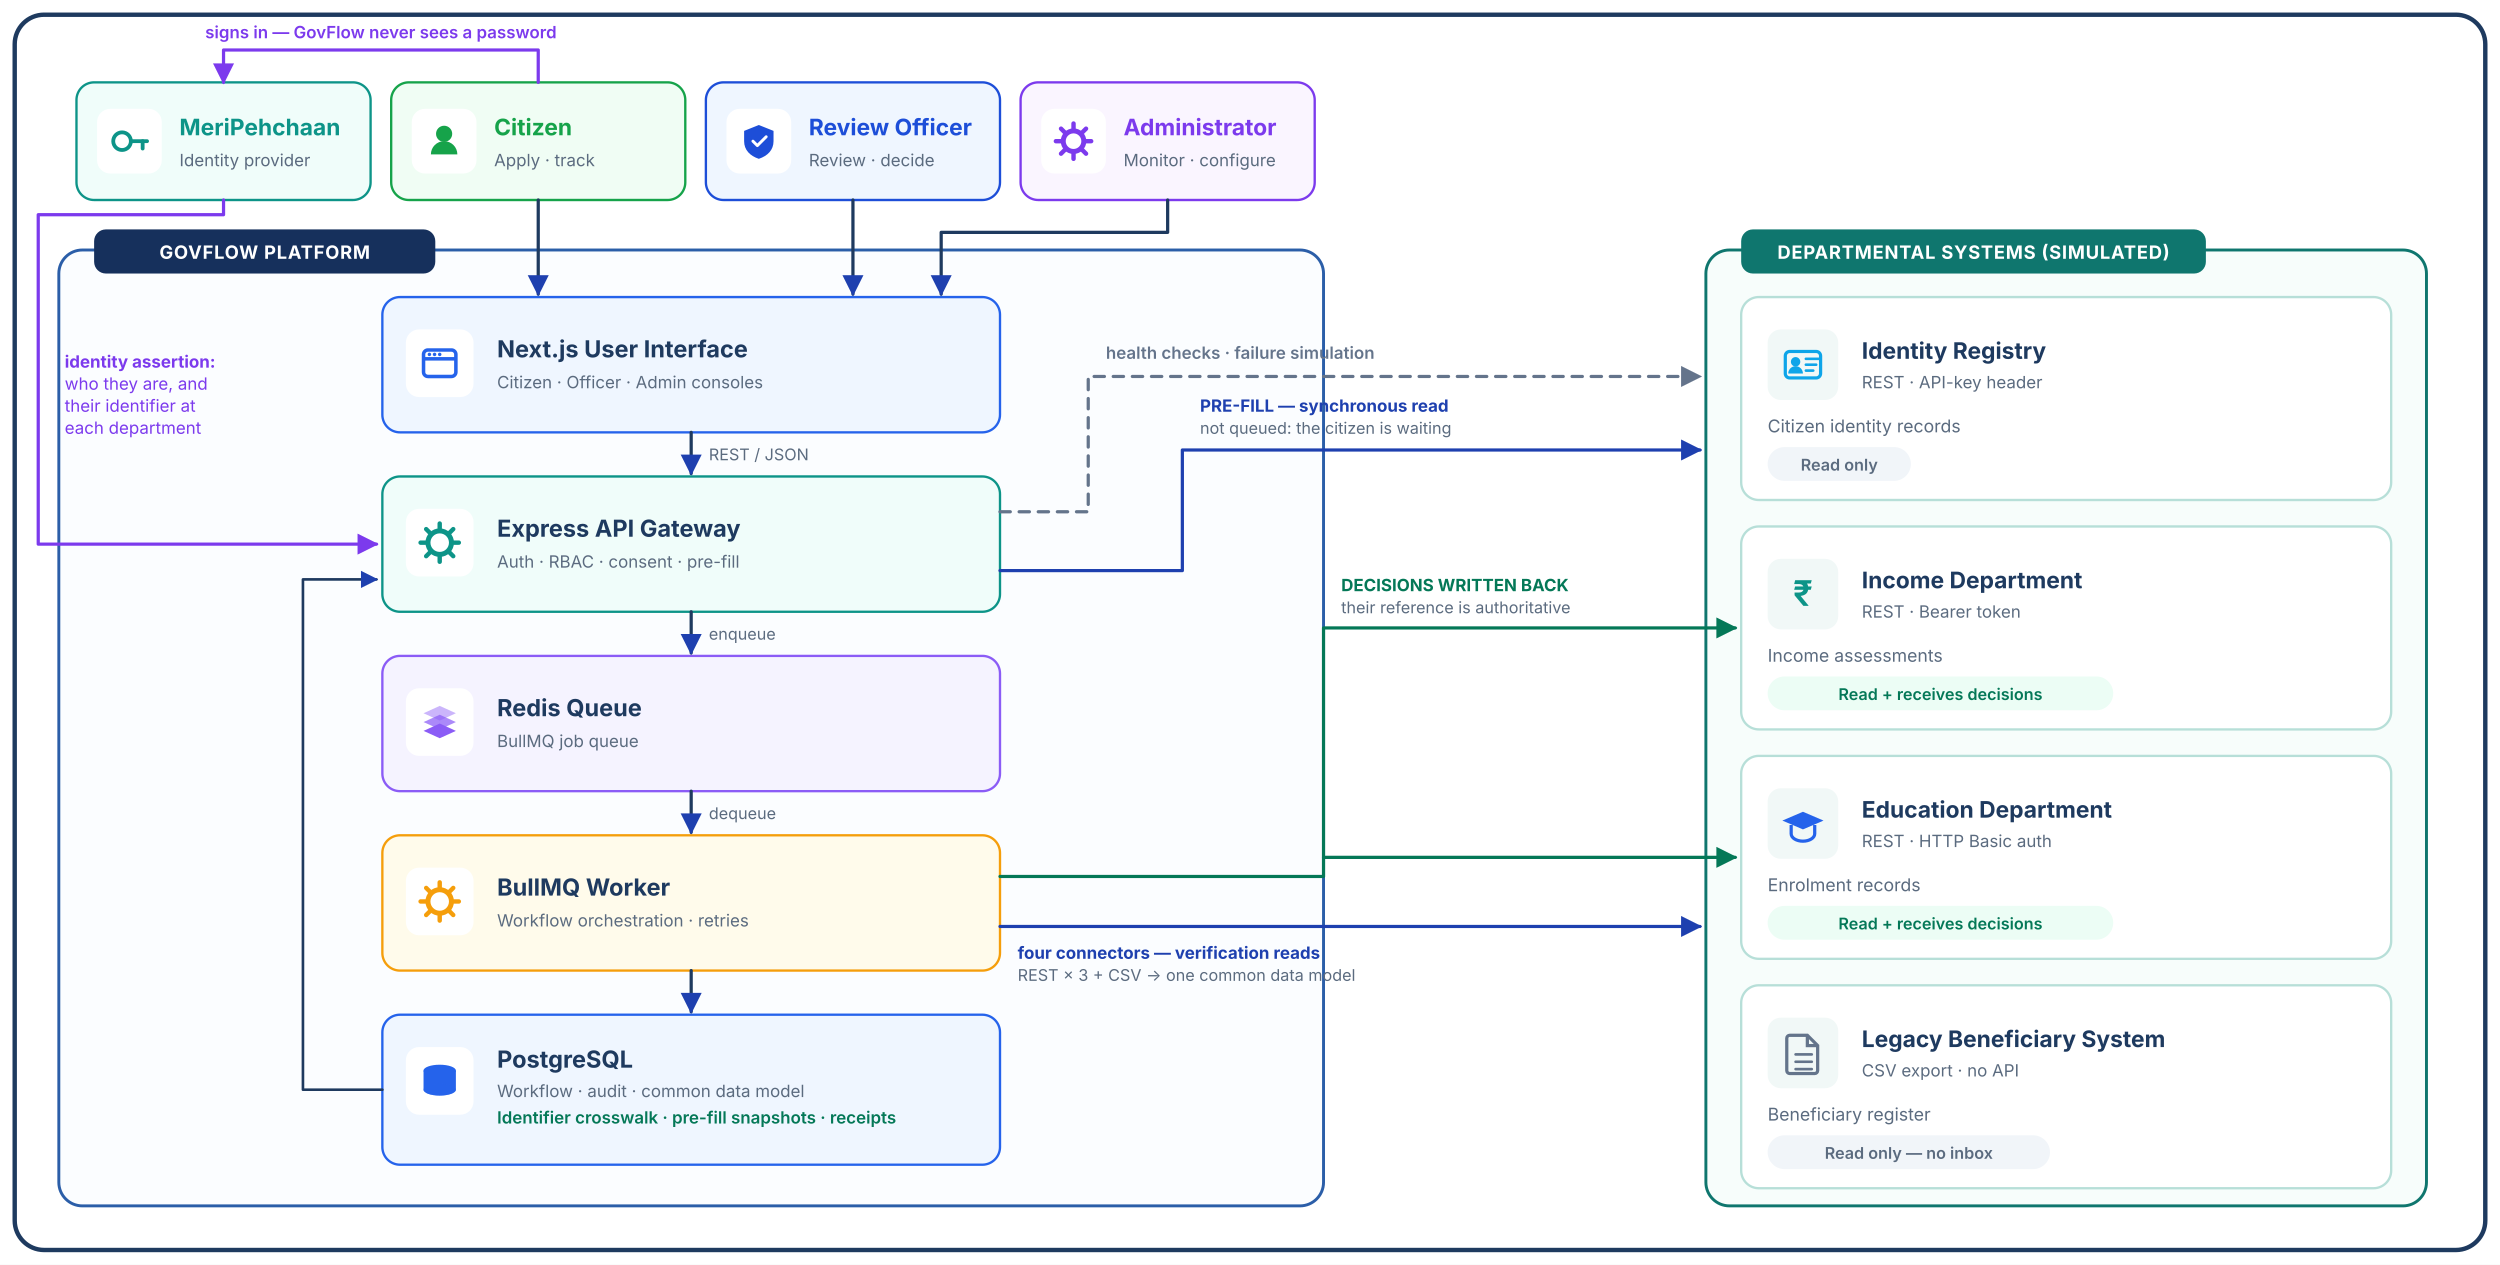
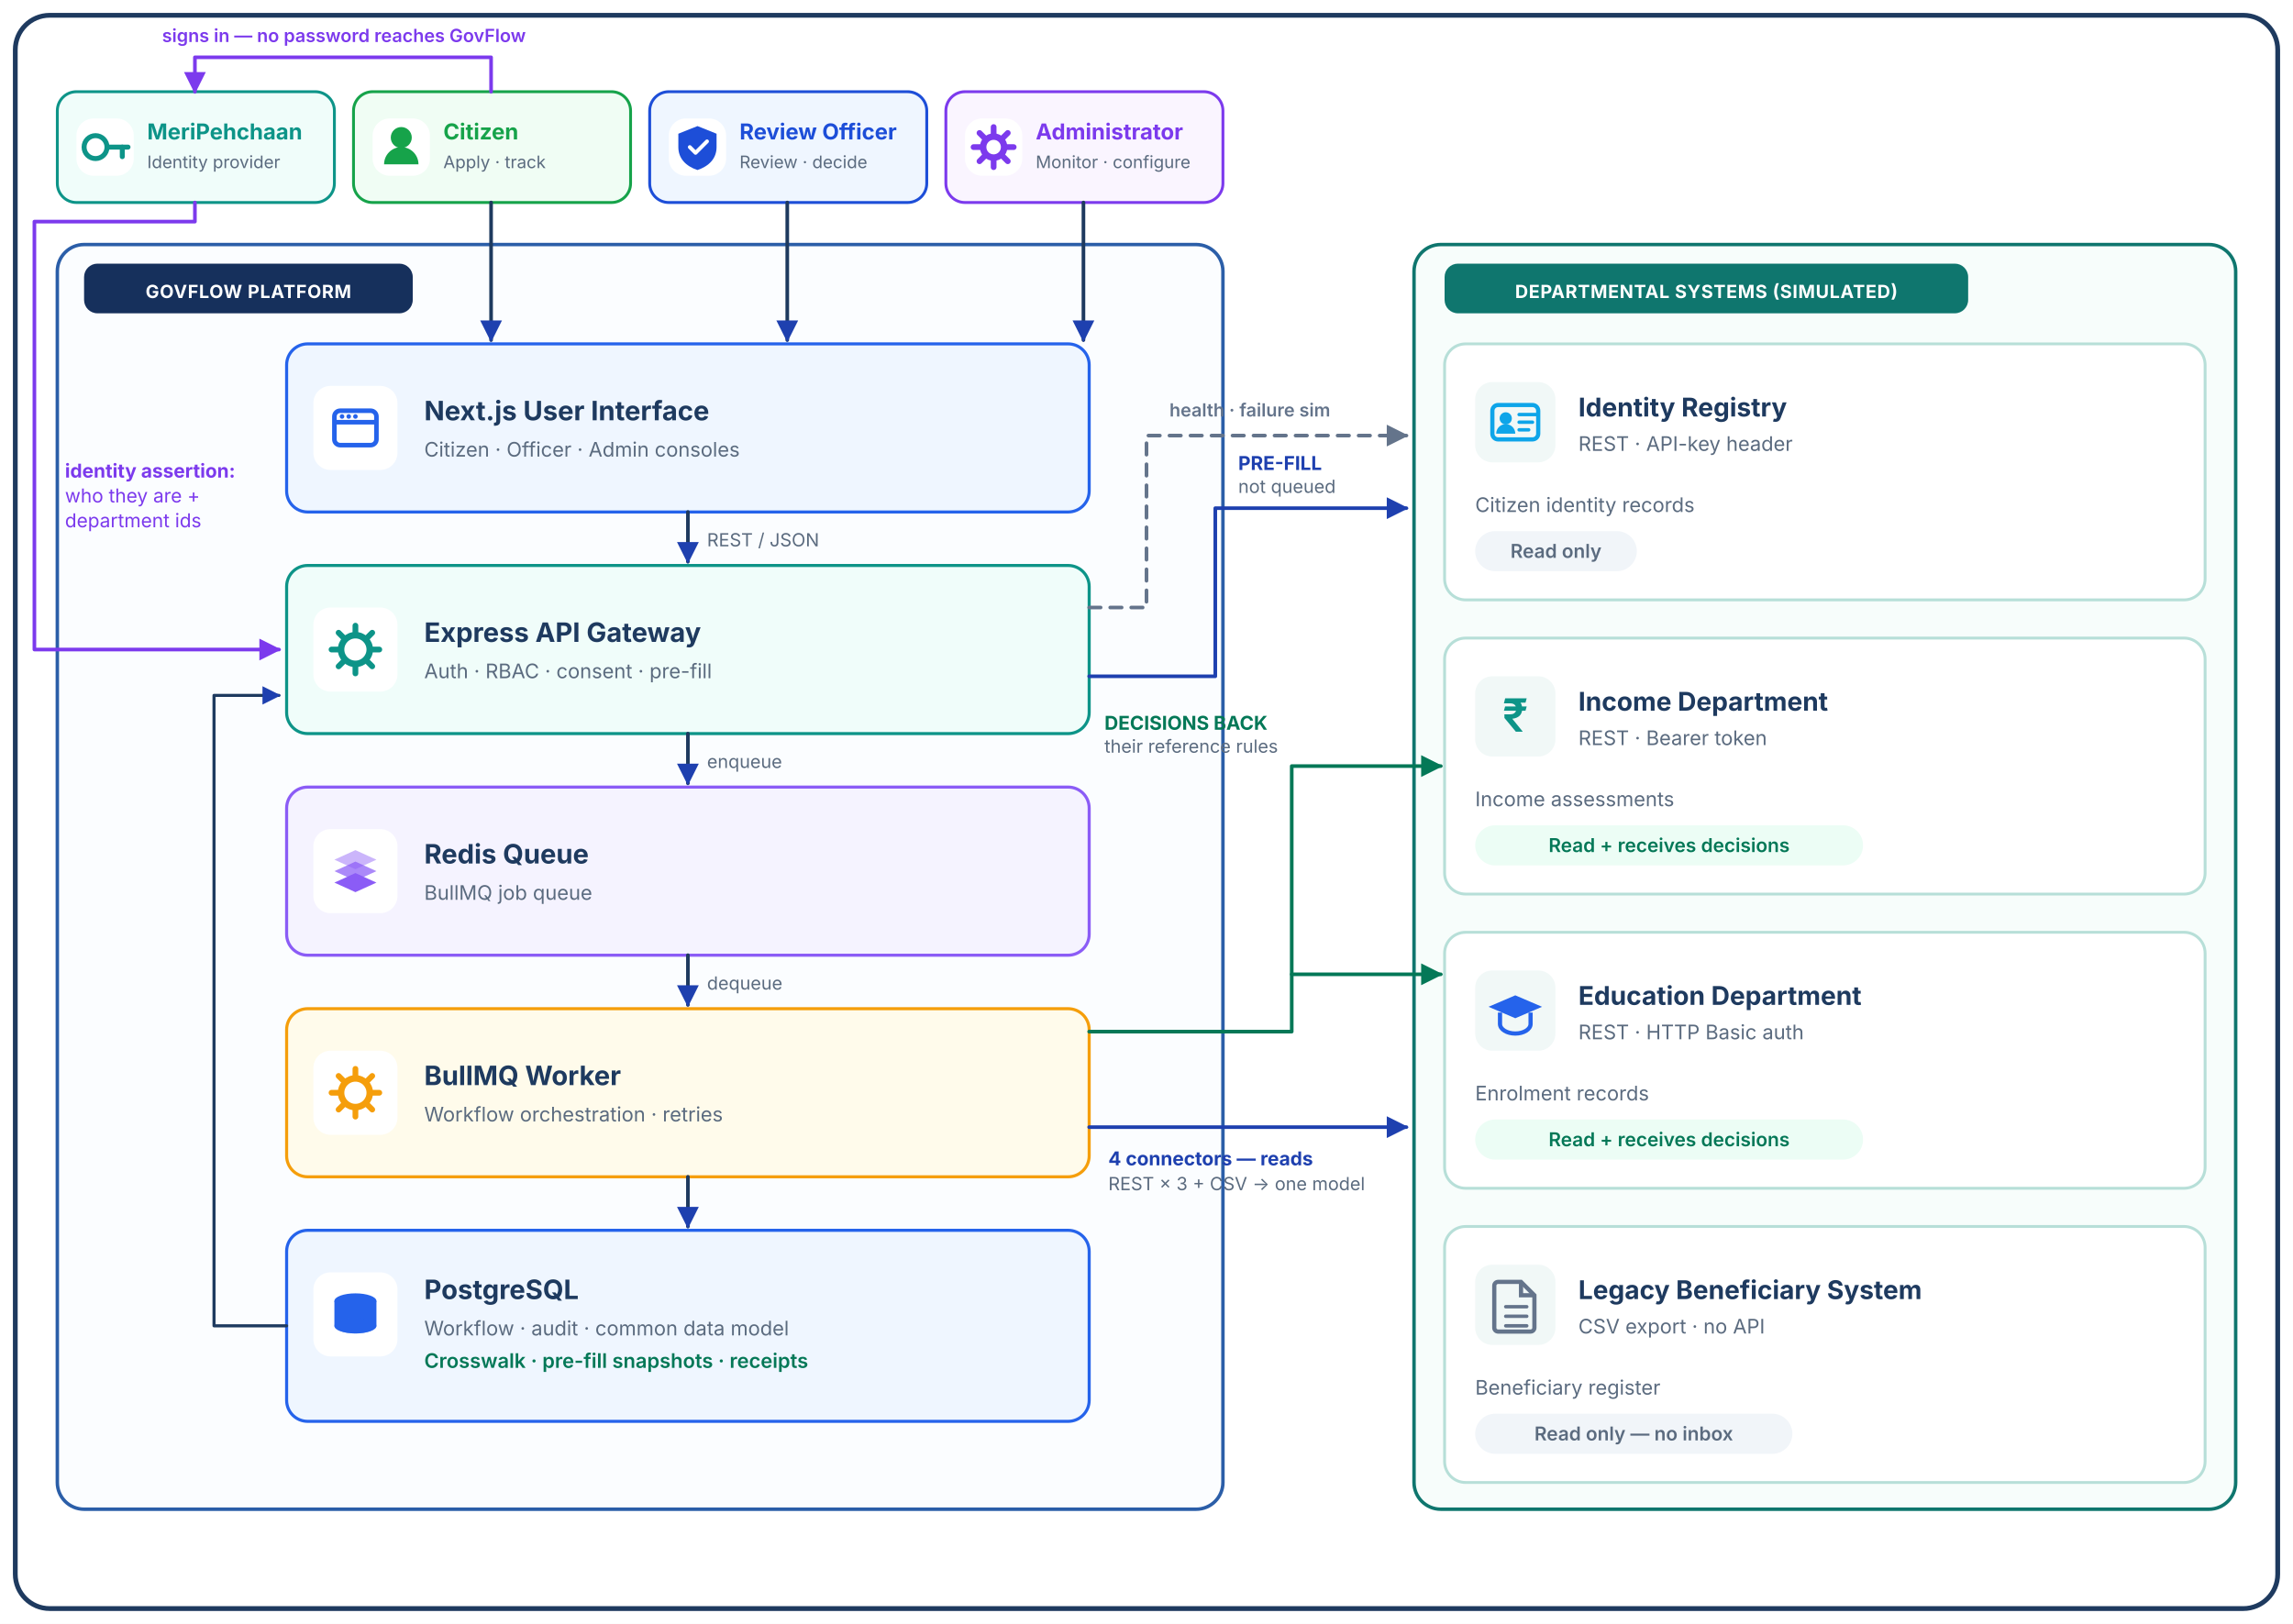
- <svg xmlns="http://www.w3.org/2000/svg" width="1700" height="860" viewBox="0 0 1700 860" font-family="Inter, -apple-system, Segoe UI, Roboto, system-ui, sans-serif">
+ <svg xmlns="http://www.w3.org/2000/svg" width="1200" height="850" viewBox="0 0 1200 850" font-family="Inter, -apple-system, Segoe UI, Roboto, system-ui, sans-serif">
  <defs>
-     <marker id="arrow" viewBox="0 0 10 10" refX="9" refY="5" markerWidth="6.5" markerHeight="6.5" orient="auto-start-reverse">
+     <marker id="arrow" viewBox="0 0 10 10" refX="9" refY="5" markerWidth="6" markerHeight="6" orient="auto-start-reverse">
      <path d="M 0 0 L 10 5 L 0 10 z" fill="#1e40af" />
    </marker>
-     <marker id="arrowW" viewBox="0 0 10 10" refX="9" refY="5" markerWidth="6.5" markerHeight="6.5" orient="auto-start-reverse">
+     <marker id="arrowW" viewBox="0 0 10 10" refX="9" refY="5" markerWidth="6" markerHeight="6" orient="auto-start-reverse">
      <path d="M 0 0 L 10 5 L 0 10 z" fill="#047857" />
    </marker>
-     <marker id="arrowM" viewBox="0 0 10 10" refX="9" refY="5" markerWidth="6.5" markerHeight="6.5" orient="auto-start-reverse">
+     <marker id="arrowM" viewBox="0 0 10 10" refX="9" refY="5" markerWidth="6" markerHeight="6" orient="auto-start-reverse">
      <path d="M 0 0 L 10 5 L 0 10 z" fill="#64748b" />
    </marker>
-     <marker id="arrowS" viewBox="0 0 10 10" refX="9" refY="5" markerWidth="6.5" markerHeight="6.5" orient="auto-start-reverse">
+     <marker id="arrowS" viewBox="0 0 10 10" refX="9" refY="5" markerWidth="6" markerHeight="6" orient="auto-start-reverse">
      <path d="M 0 0 L 10 5 L 0 10 z" fill="#7c3aed" />
    </marker>
  </defs>
-   <rect width="1700" height="860" fill="#ffffff" />
-   <rect x="10" y="10" width="1680" height="840" rx="20" fill="#ffffff" stroke="#1e3a5f" stroke-width="3" />
-   <rect x="52" y="56" width="200" height="80" rx="12" fill="#f0fdfa" stroke="#0d9488" stroke-width="1.6" />
-   <rect x="66" y="74" width="44" height="44" rx="9" fill="#ffffff" />
-   <circle cx="83" cy="96" r="6" fill="none" stroke="#0d9488" stroke-width="2.6" />
-   <line x1="89" y1="96" x2="100" y2="96" stroke="#0d9488" stroke-width="2.6" stroke-linecap="round" />
-   <line x1="97" y1="96" x2="97" y2="101" stroke="#0d9488" stroke-width="2.6" stroke-linecap="round" />
-   <text x="122" y="92" font-size="15.5" fill="#0d9488" font-weight="700" text-anchor="start" letter-spacing="0">MeriPehchaan</text>
-   <text x="122" y="113" font-size="11.5" fill="#5b6b7f" font-weight="400" text-anchor="start" letter-spacing="0">Identity provider</text>
-   <rect x="266" y="56" width="200" height="80" rx="12" fill="#f0fdf4" stroke="#16a34a" stroke-width="1.6" />
-   <rect x="280" y="74" width="44" height="44" rx="9" fill="#ffffff" />
-   <circle cx="302" cy="91" r="5.5" fill="#16a34a" />
-   <path d="M 293 105 a 9 9 0 0 1 18 0 z" fill="#16a34a" />
-   <text x="336" y="92" font-size="15.5" fill="#16a34a" font-weight="700" text-anchor="start" letter-spacing="0">Citizen</text>
-   <text x="336" y="113" font-size="11.5" fill="#5b6b7f" font-weight="400" text-anchor="start" letter-spacing="0">Apply · track</text>
-   <rect x="480" y="56" width="200" height="80" rx="12" fill="#eff6ff" stroke="#1d4ed8" stroke-width="1.6" />
-   <rect x="494" y="74" width="44" height="44" rx="9" fill="#ffffff" />
-   <path d="M 516 85 l 10 4 v 7 c 0 6 -4 10 -10 12 c -6 -2 -10 -6 -10 -12 v -7 z" fill="#1d4ed8" />
-   <path d="M 512 96 l 3 3 l 6 -6" fill="none" stroke="#fff" stroke-width="2" stroke-linecap="round" stroke-linejoin="round" />
-   <text x="550" y="92" font-size="15.5" fill="#1d4ed8" font-weight="700" text-anchor="start" letter-spacing="0">Review Officer</text>
-   <text x="550" y="113" font-size="11.5" fill="#5b6b7f" font-weight="400" text-anchor="start" letter-spacing="0">Review · decide</text>
-   <rect x="694" y="56" width="200" height="80" rx="12" fill="#faf5ff" stroke="#7c3aed" stroke-width="1.6" />
-   <rect x="708" y="74" width="44" height="44" rx="9" fill="#ffffff" />
-   <circle cx="730" cy="96" r="7" fill="none" stroke="#7c3aed" stroke-width="3.4" />
-   <line x1="738.5" y1="96.0" x2="742.0" y2="96.0" stroke="#7c3aed" stroke-width="3" stroke-linecap="round" />
-   <line x1="736.0" y1="102.0" x2="738.5" y2="104.5" stroke="#7c3aed" stroke-width="3" stroke-linecap="round" />
-   <line x1="730.0" y1="104.5" x2="730.0" y2="108.0" stroke="#7c3aed" stroke-width="3" stroke-linecap="round" />
-   <line x1="724.0" y1="102.0" x2="721.5" y2="104.5" stroke="#7c3aed" stroke-width="3" stroke-linecap="round" />
-   <line x1="721.5" y1="96.0" x2="718.0" y2="96.0" stroke="#7c3aed" stroke-width="3" stroke-linecap="round" />
-   <line x1="724.0" y1="90.0" x2="721.5" y2="87.5" stroke="#7c3aed" stroke-width="3" stroke-linecap="round" />
-   <line x1="730.0" y1="87.5" x2="730.0" y2="84.0" stroke="#7c3aed" stroke-width="3" stroke-linecap="round" />
-   <line x1="736.0" y1="90.0" x2="738.5" y2="87.5" stroke="#7c3aed" stroke-width="3" stroke-linecap="round" />
-   <text x="764" y="92" font-size="15.5" fill="#7c3aed" font-weight="700" text-anchor="start" letter-spacing="0">Administrator</text>
-   <text x="764" y="113" font-size="11.5" fill="#5b6b7f" font-weight="400" text-anchor="start" letter-spacing="0">Monitor · configure</text>
-   <rect x="40" y="170" width="860" height="650" rx="16" fill="#fbfdff" stroke="#2b5ea8" stroke-width="2" />
-   <rect x="1160" y="170" width="490" height="650" rx="16" fill="#f7fdfb" stroke="#0f766e" stroke-width="2" />
-   <rect x="64" y="156" width="232" height="30" rx="8" fill="#16305c" />
-   <text x="180.0" y="176" font-size="12.5" fill="#ffffff" font-weight="700" text-anchor="middle" letter-spacing=".5">GOVFLOW PLATFORM</text>
-   <rect x="1184" y="156" width="316" height="30" rx="8" fill="#0f766e" />
-   <text x="1342.0" y="176" font-size="12.5" fill="#ffffff" font-weight="700" text-anchor="middle" letter-spacing=".5">DEPARTMENTAL SYSTEMS (SIMULATED)</text>
-   <rect x="260" y="202" width="420" height="92" rx="12" fill="#eff6ff" stroke="#2563eb" stroke-width="1.6" />
-   <rect x="276" y="224" width="46" height="46" rx="9" fill="#ffffff" />
-   <rect x="288" y="238" width="22" height="18" rx="3" fill="none" stroke="#2563eb" stroke-width="2.4" />
-   <line x1="288" y1="244" x2="310" y2="244" stroke="#2563eb" stroke-width="2.4" />
-   <circle cx="292" cy="241" r="1.2" fill="#2563eb" />
-   <circle cx="295.5" cy="241" r="1.2" fill="#2563eb" />
-   <circle cx="299" cy="241" r="1.2" fill="#2563eb" />
-   <text x="338" y="243" font-size="16" fill="#1e3a5f" font-weight="700" text-anchor="start" letter-spacing="0">Next.js User Interface</text>
-   <text x="338" y="264" font-size="11.5" fill="#5b6b7f" font-weight="400" text-anchor="start" letter-spacing="0">Citizen · Officer · Admin consoles</text>
-   <rect x="260" y="324" width="420" height="92" rx="12" fill="#f0fdfa" stroke="#0d9488" stroke-width="1.6" />
-   <rect x="276" y="346" width="46" height="46" rx="9" fill="#ffffff" />
-   <circle cx="299" cy="369" r="8" fill="none" stroke="#0d9488" stroke-width="3.4" />
-   <line x1="308.5" y1="369.0" x2="312.0" y2="369.0" stroke="#0d9488" stroke-width="3" stroke-linecap="round" />
-   <line x1="305.7" y1="375.7" x2="308.2" y2="378.2" stroke="#0d9488" stroke-width="3" stroke-linecap="round" />
-   <line x1="299.0" y1="378.5" x2="299.0" y2="382.0" stroke="#0d9488" stroke-width="3" stroke-linecap="round" />
-   <line x1="292.3" y1="375.7" x2="289.8" y2="378.2" stroke="#0d9488" stroke-width="3" stroke-linecap="round" />
-   <line x1="289.5" y1="369.0" x2="286.0" y2="369.0" stroke="#0d9488" stroke-width="3" stroke-linecap="round" />
-   <line x1="292.3" y1="362.3" x2="289.8" y2="359.8" stroke="#0d9488" stroke-width="3" stroke-linecap="round" />
-   <line x1="299.0" y1="359.5" x2="299.0" y2="356.0" stroke="#0d9488" stroke-width="3" stroke-linecap="round" />
-   <line x1="305.7" y1="362.3" x2="308.2" y2="359.8" stroke="#0d9488" stroke-width="3" stroke-linecap="round" />
-   <text x="338" y="365" font-size="16" fill="#1e3a5f" font-weight="700" text-anchor="start" letter-spacing="0">Express API Gateway</text>
-   <text x="338" y="386" font-size="11.5" fill="#5b6b7f" font-weight="400" text-anchor="start" letter-spacing="0">Auth · RBAC · consent · pre-fill</text>
-   <rect x="260" y="446" width="420" height="92" rx="12" fill="#f5f3ff" stroke="#8b5cf6" stroke-width="1.6" />
-   <rect x="276" y="468" width="46" height="46" rx="9" fill="#ffffff" />
-   <path d="M 299 492 l 11 5 l -11 5 l -11 -5 z" fill="#8b5cf6" opacity="1" />
-   <path d="M 299 486 l 11 5 l -11 5 l -11 -5 z" fill="#8b5cf6" opacity="0.72" />
-   <path d="M 299 480 l 11 5 l -11 5 l -11 -5 z" fill="#8b5cf6" opacity="0.45" />
-   <text x="338" y="487" font-size="16" fill="#1e3a5f" font-weight="700" text-anchor="start" letter-spacing="0">Redis Queue</text>
-   <text x="338" y="508" font-size="11.5" fill="#5b6b7f" font-weight="400" text-anchor="start" letter-spacing="0">BullMQ job queue</text>
-   <rect x="260" y="568" width="420" height="92" rx="12" fill="#fffbeb" stroke="#f59e0b" stroke-width="1.6" />
-   <rect x="276" y="590" width="46" height="46" rx="9" fill="#ffffff" />
-   <circle cx="299" cy="613" r="8" fill="none" stroke="#f59e0b" stroke-width="3.4" />
-   <line x1="308.5" y1="613.0" x2="312.0" y2="613.0" stroke="#f59e0b" stroke-width="3" stroke-linecap="round" />
-   <line x1="305.7" y1="619.7" x2="308.2" y2="622.2" stroke="#f59e0b" stroke-width="3" stroke-linecap="round" />
-   <line x1="299.0" y1="622.5" x2="299.0" y2="626.0" stroke="#f59e0b" stroke-width="3" stroke-linecap="round" />
-   <line x1="292.3" y1="619.7" x2="289.8" y2="622.2" stroke="#f59e0b" stroke-width="3" stroke-linecap="round" />
-   <line x1="289.5" y1="613.0" x2="286.0" y2="613.0" stroke="#f59e0b" stroke-width="3" stroke-linecap="round" />
-   <line x1="292.3" y1="606.3" x2="289.8" y2="603.8" stroke="#f59e0b" stroke-width="3" stroke-linecap="round" />
-   <line x1="299.0" y1="603.5" x2="299.0" y2="600.0" stroke="#f59e0b" stroke-width="3" stroke-linecap="round" />
-   <line x1="305.7" y1="606.3" x2="308.2" y2="603.8" stroke="#f59e0b" stroke-width="3" stroke-linecap="round" />
-   <text x="338" y="609" font-size="16" fill="#1e3a5f" font-weight="700" text-anchor="start" letter-spacing="0">BullMQ Worker</text>
-   <text x="338" y="630" font-size="11.5" fill="#5b6b7f" font-weight="400" text-anchor="start" letter-spacing="0">Workflow orchestration · retries</text>
-   <rect x="260" y="690" width="420" height="102" rx="12" fill="#eff6ff" stroke="#2563eb" stroke-width="1.6" />
-   <rect x="276" y="712" width="46" height="46" rx="9" fill="#ffffff" />
-   <ellipse cx="299" cy="728" rx="11" ry="4" fill="#2563eb" />
-   <path d="M 288 728 v 13 a 11 4 0 0 0 22 0 v -13" fill="#2563eb" />
-   <ellipse cx="299" cy="741" rx="11" ry="4" fill="#2563eb" opacity=".55" />
-   <text x="338" y="726" font-size="16" fill="#1e3a5f" font-weight="700" text-anchor="start" letter-spacing="0">PostgreSQL</text>
-   <text x="338" y="746" font-size="11.5" fill="#5b6b7f" font-weight="400" text-anchor="start" letter-spacing="0">Workflow · audit · common data model</text>
-   <text x="338" y="764" font-size="11.5" fill="#047857" font-weight="600" text-anchor="start" letter-spacing="0">Identifier crosswalk · pre-fill snapshots · receipts</text>
-   <rect x="1184" y="202" width="442" height="138" rx="12" fill="#ffffff" stroke="#b7dfd8" stroke-width="1.6" />
-   <rect x="1202" y="224" width="48" height="48" rx="9" fill="#f1f8f7" />
-   <rect x="1214" y="239" width="24" height="18" rx="3" fill="none" stroke="#0ea5e9" stroke-width="2.2" />
-   <circle cx="1221" cy="246" r="3.2" fill="#0ea5e9" />
-   <path d="M 1216 254 a 5 5 0 0 1 10 0" fill="#0ea5e9" />
-   <line x1="1228" y1="244" x2="1237" y2="244" stroke="#0ea5e9" stroke-width="1.8" stroke-linecap="round" />
-   <line x1="1228" y1="248" x2="1235" y2="248" stroke="#0ea5e9" stroke-width="1.8" stroke-linecap="round" />
-   <line x1="1228" y1="252" x2="1233" y2="252" stroke="#0ea5e9" stroke-width="1.8" stroke-linecap="round" />
-   <text x="1266" y="244" font-size="15.5" fill="#1e3a5f" font-weight="700" text-anchor="start" letter-spacing="0">Identity Registry</text>
-   <text x="1266" y="264" font-size="11.5" fill="#5b6b7f" font-weight="400" text-anchor="start" letter-spacing="0">REST · API-key header</text>
-   <text x="1202" y="294" font-size="12" fill="#5b6b7f" font-weight="400" text-anchor="start" letter-spacing="0">Citizen identity records</text>
-   <rect x="1202" y="304" width="97.4" height="23" rx="11.5" fill="#f1f5f9" />
-   <text x="1250.7" y="320" font-size="11" fill="#5b6b7f" font-weight="600" text-anchor="middle" letter-spacing="0">Read only</text>
-   <rect x="1184" y="358" width="442" height="138" rx="12" fill="#ffffff" stroke="#b7dfd8" stroke-width="1.6" />
-   <rect x="1202" y="380" width="48" height="48" rx="9" fill="#f1f8f7" />
-   <text x="1226" y="412" font-size="24" fill="#0d9488" font-weight="600" text-anchor="middle">₹</text>
-   <text x="1266" y="400" font-size="15.5" fill="#1e3a5f" font-weight="700" text-anchor="start" letter-spacing="0">Income Department</text>
-   <text x="1266" y="420" font-size="11.5" fill="#5b6b7f" font-weight="400" text-anchor="start" letter-spacing="0">REST · Bearer token</text>
-   <text x="1202" y="450" font-size="12" fill="#5b6b7f" font-weight="400" text-anchor="start" letter-spacing="0">Income assessments</text>
-   <rect x="1202" y="460" width="235.0" height="23" rx="11.5" fill="#ecfdf5" />
-   <text x="1319.5" y="476" font-size="11" fill="#047857" font-weight="600" text-anchor="middle" letter-spacing="0">Read + receives decisions</text>
-   <rect x="1184" y="514" width="442" height="138" rx="12" fill="#ffffff" stroke="#b7dfd8" stroke-width="1.6" />
-   <rect x="1202" y="536" width="48" height="48" rx="9" fill="#f1f8f7" />
-   <path d="M 1226 552 l 14 6 l -14 6 l -14 -6 z" fill="#2563eb" />
-   <path d="M 1218 561 v 6 a 8 5 0 0 0 16 0 v -6" fill="none" stroke="#2563eb" stroke-width="2.2" />
-   <text x="1266" y="556" font-size="15.5" fill="#1e3a5f" font-weight="700" text-anchor="start" letter-spacing="0">Education Department</text>
-   <text x="1266" y="576" font-size="11.5" fill="#5b6b7f" font-weight="400" text-anchor="start" letter-spacing="0">REST · HTTP Basic auth</text>
-   <text x="1202" y="606" font-size="12" fill="#5b6b7f" font-weight="400" text-anchor="start" letter-spacing="0">Enrolment records</text>
-   <rect x="1202" y="616" width="235.0" height="23" rx="11.5" fill="#ecfdf5" />
-   <text x="1319.5" y="632" font-size="11" fill="#047857" font-weight="600" text-anchor="middle" letter-spacing="0">Read + receives decisions</text>
-   <rect x="1184" y="670" width="442" height="138" rx="12" fill="#ffffff" stroke="#b7dfd8" stroke-width="1.6" />
-   <rect x="1202" y="692" width="48" height="48" rx="9" fill="#f1f8f7" />
-   <path d="M 1217 704 h 12 l 7 7 v 17 a 2 2 0 0 1 -2 2 h -17 a 2 2 0 0 1 -2 -2 v -22 a 2 2 0 0 1 2 -2 z" fill="none" stroke="#64748b" stroke-width="2.2" />
-   <path d="M 1229 704 v 7 h 7" fill="none" stroke="#64748b" stroke-width="2.2" />
-   <line x1="1221" y1="717" x2="1232" y2="717" stroke="#64748b" stroke-width="1.8" stroke-linecap="round" />
-   <line x1="1221" y1="722" x2="1232" y2="722" stroke="#64748b" stroke-width="1.8" stroke-linecap="round" />
-   <line x1="1221" y1="727" x2="1232" y2="727" stroke="#64748b" stroke-width="1.8" stroke-linecap="round" />
-   <text x="1266" y="712" font-size="15.5" fill="#1e3a5f" font-weight="700" text-anchor="start" letter-spacing="0">Legacy Beneficiary System</text>
-   <text x="1266" y="732" font-size="11.5" fill="#5b6b7f" font-weight="400" text-anchor="start" letter-spacing="0">CSV export · no API</text>
-   <text x="1202" y="762" font-size="12" fill="#5b6b7f" font-weight="400" text-anchor="start" letter-spacing="0">Beneficiary register</text>
-   <rect x="1202" y="772" width="192.0" height="23" rx="11.5" fill="#f1f5f9" />
-   <text x="1298.0" y="788" font-size="11" fill="#5b6b7f" font-weight="600" text-anchor="middle" letter-spacing="0">Read only — no inbox</text>
-   <path d="M 366 56 L 366 34 L 152 34 L 152 56" fill="none" stroke="#7c3aed" stroke-width="2.2" stroke-linecap="round" stroke-linejoin="round" marker-end="url(#arrowS)" />
-   <text x="259" y="26" font-size="11.5" fill="#7c3aed" font-weight="600" text-anchor="middle" letter-spacing="0">signs in — GovFlow never sees a password</text>
-   <path d="M 152 136 L 152 146 L 26 146 L 26 370 L 256 370" fill="none" stroke="#7c3aed" stroke-width="2.2" stroke-linecap="round" stroke-linejoin="round" marker-end="url(#arrowS)" />
-   <text x="44" y="250" font-size="11.5" fill="#7c3aed" font-weight="700" text-anchor="start" letter-spacing="0">identity assertion:</text>
-   <text x="44" y="265" font-size="11.5" fill="#7c3aed" font-weight="400" text-anchor="start" letter-spacing="0">who they are, and</text>
-   <text x="44" y="280" font-size="11.5" fill="#7c3aed" font-weight="400" text-anchor="start" letter-spacing="0">their identifier at</text>
-   <text x="44" y="295" font-size="11.5" fill="#7c3aed" font-weight="400" text-anchor="start" letter-spacing="0">each department</text>
-   <path d="M 366 136 L 366 200" fill="none" stroke="#1e3a5f" stroke-width="2.2" stroke-linecap="round" stroke-linejoin="round" marker-end="url(#arrow)" />
-   <path d="M 580 136 L 580 200" fill="none" stroke="#1e3a5f" stroke-width="2.2" stroke-linecap="round" stroke-linejoin="round" marker-end="url(#arrow)" />
-   <path d="M 794 136 L 794 158 L 640 158 L 640 200" fill="none" stroke="#1e3a5f" stroke-width="2.2" stroke-linecap="round" stroke-linejoin="round" marker-end="url(#arrow)" />
-   <path d="M 470 294 L 470 322" fill="none" stroke="#1e3a5f" stroke-width="2.2" stroke-linecap="round" stroke-linejoin="round" marker-end="url(#arrow)" />
-   <text x="482" y="313" font-size="11" fill="#5b6b7f" font-weight="400" text-anchor="start" letter-spacing="0">REST / JSON</text>
-   <path d="M 470 416 L 470 444" fill="none" stroke="#1e3a5f" stroke-width="2.2" stroke-linecap="round" stroke-linejoin="round" marker-end="url(#arrow)" />
-   <text x="482" y="435" font-size="11" fill="#5b6b7f" font-weight="400" text-anchor="start" letter-spacing="0">enqueue</text>
-   <path d="M 470 538 L 470 566" fill="none" stroke="#1e3a5f" stroke-width="2.2" stroke-linecap="round" stroke-linejoin="round" marker-end="url(#arrow)" />
-   <text x="482" y="557" font-size="11" fill="#5b6b7f" font-weight="400" text-anchor="start" letter-spacing="0">dequeue</text>
-   <path d="M 470 660 L 470 688" fill="none" stroke="#1e3a5f" stroke-width="2.2" stroke-linecap="round" stroke-linejoin="round" marker-end="url(#arrow)" />
-   <path d="M 260 741 L 206 741 L 206 394 L 256 394" fill="none" stroke="#1e3a5f" stroke-width="1.8" stroke-linecap="round" stroke-linejoin="round" marker-end="url(#arrow)" />
-   <path d="M 680 348 L 740 348 L 740 256 L 1156 256" fill="none" stroke="#64748b" stroke-width="2.2" stroke-linecap="round" stroke-linejoin="round" stroke-dasharray="7 6" marker-end="url(#arrowM)" />
-   <text x="752" y="244" font-size="11.5" fill="#64748b" font-weight="600" text-anchor="start" letter-spacing="0">health checks · failure simulation</text>
-   <path d="M 680 388 L 804 388 L 804 306 L 1156 306" fill="none" stroke="#1e40af" stroke-width="2.2" stroke-linecap="round" stroke-linejoin="round" marker-end="url(#arrow)" />
-   <text x="816" y="280" font-size="11.5" fill="#1e40af" font-weight="700" text-anchor="start" letter-spacing="0">PRE-FILL — synchronous read</text>
-   <text x="816" y="295" font-size="11" fill="#5b6b7f" font-weight="400" text-anchor="start" letter-spacing="0">not queued: the citizen is waiting</text>
-   <path d="M 680 596 L 900 596 L 900 427 L 1180 427" fill="none" stroke="#047857" stroke-width="2.2" stroke-linecap="round" stroke-linejoin="round" marker-end="url(#arrowW)" />
-   <path d="M 900 583 L 1180 583" fill="none" stroke="#047857" stroke-width="2.2" stroke-linecap="round" stroke-linejoin="round" marker-end="url(#arrowW)" />
-   <text x="912" y="402" font-size="11.5" fill="#047857" font-weight="700" text-anchor="start" letter-spacing="0">DECISIONS WRITTEN BACK</text>
-   <text x="912" y="417" font-size="11" fill="#5b6b7f" font-weight="400" text-anchor="start" letter-spacing="0">their reference is authoritative</text>
-   <path d="M 680 630 L 1156 630" fill="none" stroke="#1e40af" stroke-width="2.2" stroke-linecap="round" stroke-linejoin="round" marker-end="url(#arrow)" />
-   <text x="692" y="652" font-size="11.5" fill="#1e40af" font-weight="700" text-anchor="start" letter-spacing="0">four connectors — verification reads</text>
-   <text x="692" y="667" font-size="11" fill="#5b6b7f" font-weight="400" text-anchor="start" letter-spacing="0">REST × 3 + CSV → one common data model</text>
+   <rect width="1200" height="850" fill="#ffffff" />
+   <rect x="8" y="8" width="1184" height="834" rx="18" fill="#ffffff" stroke="#1e3a5f" stroke-width="2.5" />
+   <rect x="30" y="48" width="145" height="58" rx="10" fill="#f0fdfa" stroke="#0d9488" stroke-width="1.5" />
+   <rect x="40" y="62" width="30" height="30" rx="9" fill="#ffffff" />
+   <circle cx="50" cy="77" r="6" fill="none" stroke="#0d9488" stroke-width="2.6" />
+   <line x1="56" y1="77" x2="67" y2="77" stroke="#0d9488" stroke-width="2.6" stroke-linecap="round" />
+   <line x1="64" y1="77" x2="64" y2="82" stroke="#0d9488" stroke-width="2.6" stroke-linecap="round" />
+   <text x="77" y="73" font-size="11.5" fill="#0d9488" font-weight="700" text-anchor="start" letter-spacing="0">MeriPehchaan</text>
+   <text x="77" y="88" font-size="9" fill="#5b6b7f" font-weight="400" text-anchor="start" letter-spacing="0">Identity provider</text>
+   <rect x="185" y="48" width="145" height="58" rx="10" fill="#f0fdf4" stroke="#16a34a" stroke-width="1.5" />
+   <rect x="195" y="62" width="30" height="30" rx="9" fill="#ffffff" />
+   <circle cx="210" cy="72" r="5.5" fill="#16a34a" />
+   <path d="M 201 86 a 9 9 0 0 1 18 0 z" fill="#16a34a" />
+   <text x="232" y="73" font-size="11.5" fill="#16a34a" font-weight="700" text-anchor="start" letter-spacing="0">Citizen</text>
+   <text x="232" y="88" font-size="9" fill="#5b6b7f" font-weight="400" text-anchor="start" letter-spacing="0">Apply · track</text>
+   <rect x="340" y="48" width="145" height="58" rx="10" fill="#eff6ff" stroke="#1d4ed8" stroke-width="1.5" />
+   <rect x="350" y="62" width="30" height="30" rx="9" fill="#ffffff" />
+   <path d="M 365 66 l 10 4 v 7 c 0 6 -4 10 -10 12 c -6 -2 -10 -6 -10 -12 v -7 z" fill="#1d4ed8" />
+   <path d="M 361 77 l 3 3 l 6 -6" fill="none" stroke="#fff" stroke-width="2" stroke-linecap="round" stroke-linejoin="round" />
+   <text x="387" y="73" font-size="11.5" fill="#1d4ed8" font-weight="700" text-anchor="start" letter-spacing="0">Review Officer</text>
+   <text x="387" y="88" font-size="9" fill="#5b6b7f" font-weight="400" text-anchor="start" letter-spacing="0">Review · decide</text>
+   <rect x="495" y="48" width="145" height="58" rx="10" fill="#faf5ff" stroke="#7c3aed" stroke-width="1.5" />
+   <rect x="505" y="62" width="30" height="30" rx="9" fill="#ffffff" />
+   <circle cx="520" cy="77" r="5.5" fill="none" stroke="#7c3aed" stroke-width="3.4" />
+   <line x1="527.0" y1="77.0" x2="530.5" y2="77.0" stroke="#7c3aed" stroke-width="3" stroke-linecap="round" />
+   <line x1="524.9" y1="81.9" x2="527.4" y2="84.4" stroke="#7c3aed" stroke-width="3" stroke-linecap="round" />
+   <line x1="520.0" y1="84.0" x2="520.0" y2="87.5" stroke="#7c3aed" stroke-width="3" stroke-linecap="round" />
+   <line x1="515.1" y1="81.9" x2="512.6" y2="84.4" stroke="#7c3aed" stroke-width="3" stroke-linecap="round" />
+   <line x1="513.0" y1="77.0" x2="509.5" y2="77.0" stroke="#7c3aed" stroke-width="3" stroke-linecap="round" />
+   <line x1="515.1" y1="72.1" x2="512.6" y2="69.6" stroke="#7c3aed" stroke-width="3" stroke-linecap="round" />
+   <line x1="520.0" y1="70.0" x2="520.0" y2="66.5" stroke="#7c3aed" stroke-width="3" stroke-linecap="round" />
+   <line x1="524.9" y1="72.1" x2="527.4" y2="69.6" stroke="#7c3aed" stroke-width="3" stroke-linecap="round" />
+   <text x="542" y="73" font-size="11.5" fill="#7c3aed" font-weight="700" text-anchor="start" letter-spacing="0">Administrator</text>
+   <text x="542" y="88" font-size="9" fill="#5b6b7f" font-weight="400" text-anchor="start" letter-spacing="0">Monitor · configure</text>
+   <rect x="30" y="128" width="610" height="662" rx="14" fill="#fbfdff" stroke="#2b5ea8" stroke-width="1.8" />
+   <rect x="740" y="128" width="430" height="662" rx="14" fill="#f7fdfb" stroke="#0f766e" stroke-width="1.8" />
+   <rect x="44" y="138" width="172" height="26" rx="7" fill="#16305c" />
+   <text x="130.0" y="156" font-size="9.5" fill="#ffffff" font-weight="700" text-anchor="middle" letter-spacing=".3">GOVFLOW PLATFORM</text>
+   <rect x="756" y="138" width="274" height="26" rx="7" fill="#0f766e" />
+   <text x="893.0" y="156" font-size="9.5" fill="#ffffff" font-weight="700" text-anchor="middle" letter-spacing=".3">DEPARTMENTAL SYSTEMS (SIMULATED)</text>
+   <rect x="150" y="180" width="420" height="88" rx="11" fill="#eff6ff" stroke="#2563eb" stroke-width="1.6" />
+   <rect x="164" y="202" width="44" height="44" rx="9" fill="#ffffff" />
+   <rect x="175" y="215" width="22" height="18" rx="3" fill="none" stroke="#2563eb" stroke-width="2.4" />
+   <line x1="175" y1="221" x2="197" y2="221" stroke="#2563eb" stroke-width="2.4" />
+   <circle cx="179" cy="218" r="1.2" fill="#2563eb" />
+   <circle cx="182.5" cy="218" r="1.2" fill="#2563eb" />
+   <circle cx="186" cy="218" r="1.2" fill="#2563eb" />
+   <text x="222" y="220" font-size="14" fill="#1e3a5f" font-weight="700" text-anchor="start" letter-spacing="0">Next.js User Interface</text>
+   <text x="222" y="239" font-size="10.5" fill="#5b6b7f" font-weight="400" text-anchor="start" letter-spacing="0">Citizen · Officer · Admin consoles</text>
+   <rect x="150" y="296" width="420" height="88" rx="11" fill="#f0fdfa" stroke="#0d9488" stroke-width="1.6" />
+   <rect x="164" y="318" width="44" height="44" rx="9" fill="#ffffff" />
+   <circle cx="186" cy="340" r="7.5" fill="none" stroke="#0d9488" stroke-width="3.4" />
+   <line x1="195.0" y1="340.0" x2="198.5" y2="340.0" stroke="#0d9488" stroke-width="3" stroke-linecap="round" />
+   <line x1="192.4" y1="346.4" x2="194.8" y2="348.8" stroke="#0d9488" stroke-width="3" stroke-linecap="round" />
+   <line x1="186.0" y1="349.0" x2="186.0" y2="352.5" stroke="#0d9488" stroke-width="3" stroke-linecap="round" />
+   <line x1="179.6" y1="346.4" x2="177.2" y2="348.8" stroke="#0d9488" stroke-width="3" stroke-linecap="round" />
+   <line x1="177.0" y1="340.0" x2="173.5" y2="340.0" stroke="#0d9488" stroke-width="3" stroke-linecap="round" />
+   <line x1="179.6" y1="333.6" x2="177.2" y2="331.2" stroke="#0d9488" stroke-width="3" stroke-linecap="round" />
+   <line x1="186.0" y1="331.0" x2="186.0" y2="327.5" stroke="#0d9488" stroke-width="3" stroke-linecap="round" />
+   <line x1="192.4" y1="333.6" x2="194.8" y2="331.2" stroke="#0d9488" stroke-width="3" stroke-linecap="round" />
+   <text x="222" y="336" font-size="14" fill="#1e3a5f" font-weight="700" text-anchor="start" letter-spacing="0">Express API Gateway</text>
+   <text x="222" y="355" font-size="10.5" fill="#5b6b7f" font-weight="400" text-anchor="start" letter-spacing="0">Auth · RBAC · consent · pre-fill</text>
+   <rect x="150" y="412" width="420" height="88" rx="11" fill="#f5f3ff" stroke="#8b5cf6" stroke-width="1.6" />
+   <rect x="164" y="434" width="44" height="44" rx="9" fill="#ffffff" />
+   <path d="M 186 457 l 11 5 l -11 5 l -11 -5 z" fill="#8b5cf6" opacity="1" />
+   <path d="M 186 451 l 11 5 l -11 5 l -11 -5 z" fill="#8b5cf6" opacity="0.72" />
+   <path d="M 186 445 l 11 5 l -11 5 l -11 -5 z" fill="#8b5cf6" opacity="0.45" />
+   <text x="222" y="452" font-size="14" fill="#1e3a5f" font-weight="700" text-anchor="start" letter-spacing="0">Redis Queue</text>
+   <text x="222" y="471" font-size="10.5" fill="#5b6b7f" font-weight="400" text-anchor="start" letter-spacing="0">BullMQ job queue</text>
+   <rect x="150" y="528" width="420" height="88" rx="11" fill="#fffbeb" stroke="#f59e0b" stroke-width="1.6" />
+   <rect x="164" y="550" width="44" height="44" rx="9" fill="#ffffff" />
+   <circle cx="186" cy="572" r="7.5" fill="none" stroke="#f59e0b" stroke-width="3.4" />
+   <line x1="195.0" y1="572.0" x2="198.5" y2="572.0" stroke="#f59e0b" stroke-width="3" stroke-linecap="round" />
+   <line x1="192.4" y1="578.4" x2="194.8" y2="580.8" stroke="#f59e0b" stroke-width="3" stroke-linecap="round" />
+   <line x1="186.0" y1="581.0" x2="186.0" y2="584.5" stroke="#f59e0b" stroke-width="3" stroke-linecap="round" />
+   <line x1="179.6" y1="578.4" x2="177.2" y2="580.8" stroke="#f59e0b" stroke-width="3" stroke-linecap="round" />
+   <line x1="177.0" y1="572.0" x2="173.5" y2="572.0" stroke="#f59e0b" stroke-width="3" stroke-linecap="round" />
+   <line x1="179.6" y1="565.6" x2="177.2" y2="563.2" stroke="#f59e0b" stroke-width="3" stroke-linecap="round" />
+   <line x1="186.0" y1="563.0" x2="186.0" y2="559.5" stroke="#f59e0b" stroke-width="3" stroke-linecap="round" />
+   <line x1="192.4" y1="565.6" x2="194.8" y2="563.2" stroke="#f59e0b" stroke-width="3" stroke-linecap="round" />
+   <text x="222" y="568" font-size="14" fill="#1e3a5f" font-weight="700" text-anchor="start" letter-spacing="0">BullMQ Worker</text>
+   <text x="222" y="587" font-size="10.5" fill="#5b6b7f" font-weight="400" text-anchor="start" letter-spacing="0">Workflow orchestration · retries</text>
+   <rect x="150" y="644" width="420" height="100" rx="11" fill="#eff6ff" stroke="#2563eb" stroke-width="1.6" />
+   <rect x="164" y="666" width="44" height="44" rx="9" fill="#ffffff" />
+   <ellipse cx="186" cy="681" rx="11" ry="4" fill="#2563eb" />
+   <path d="M 175 681 v 13 a 11 4 0 0 0 22 0 v -13" fill="#2563eb" />
+   <ellipse cx="186" cy="694" rx="11" ry="4" fill="#2563eb" opacity=".55" />
+   <text x="222" y="680" font-size="14" fill="#1e3a5f" font-weight="700" text-anchor="start" letter-spacing="0">PostgreSQL</text>
+   <text x="222" y="699" font-size="10.5" fill="#5b6b7f" font-weight="400" text-anchor="start" letter-spacing="0">Workflow · audit · common data model</text>
+   <text x="222" y="716" font-size="10.5" fill="#047857" font-weight="600" text-anchor="start" letter-spacing="0">Crosswalk · pre-fill snapshots · receipts</text>
+   <rect x="756" y="180" width="398" height="134" rx="11" fill="#ffffff" stroke="#b7dfd8" stroke-width="1.5" />
+   <rect x="772" y="200" width="42" height="42" rx="9" fill="#f1f8f7" />
+   <rect x="781" y="212" width="24" height="18" rx="3" fill="none" stroke="#0ea5e9" stroke-width="2.2" />
+   <circle cx="788" cy="219" r="3.2" fill="#0ea5e9" />
+   <path d="M 783 227 a 5 5 0 0 1 10 0" fill="#0ea5e9" />
+   <line x1="795" y1="217" x2="804" y2="217" stroke="#0ea5e9" stroke-width="1.8" stroke-linecap="round" />
+   <line x1="795" y1="221" x2="802" y2="221" stroke="#0ea5e9" stroke-width="1.8" stroke-linecap="round" />
+   <line x1="795" y1="225" x2="800" y2="225" stroke="#0ea5e9" stroke-width="1.8" stroke-linecap="round" />
+   <text x="826" y="218" font-size="13.5" fill="#1e3a5f" font-weight="700" text-anchor="start" letter-spacing="0">Identity Registry</text>
+   <text x="826" y="236" font-size="10.5" fill="#5b6b7f" font-weight="400" text-anchor="start" letter-spacing="0">REST · API-key header</text>
+   <text x="772" y="268" font-size="10.5" fill="#5b6b7f" font-weight="400" text-anchor="start" letter-spacing="0">Citizen identity records</text>
+   <rect x="772" y="278" width="84.6" height="21" rx="10.5" fill="#f1f5f9" />
+   <text x="814.3" y="292" font-size="10" fill="#5b6b7f" font-weight="600" text-anchor="middle" letter-spacing="0">Read only</text>
+   <rect x="756" y="334" width="398" height="134" rx="11" fill="#ffffff" stroke="#b7dfd8" stroke-width="1.5" />
+   <rect x="772" y="354" width="42" height="42" rx="9" fill="#f1f8f7" />
+   <text x="793" y="383" font-size="24" fill="#0d9488" font-weight="600" text-anchor="middle">₹</text>
+   <text x="826" y="372" font-size="13.5" fill="#1e3a5f" font-weight="700" text-anchor="start" letter-spacing="0">Income Department</text>
+   <text x="826" y="390" font-size="10.5" fill="#5b6b7f" font-weight="400" text-anchor="start" letter-spacing="0">REST · Bearer token</text>
+   <text x="772" y="422" font-size="10.5" fill="#5b6b7f" font-weight="400" text-anchor="start" letter-spacing="0">Income assessments</text>
+   <rect x="772" y="432" width="203.0" height="21" rx="10.5" fill="#ecfdf5" />
+   <text x="873.5" y="446" font-size="10" fill="#047857" font-weight="600" text-anchor="middle" letter-spacing="0">Read + receives decisions</text>
+   <rect x="756" y="488" width="398" height="134" rx="11" fill="#ffffff" stroke="#b7dfd8" stroke-width="1.5" />
+   <rect x="772" y="508" width="42" height="42" rx="9" fill="#f1f8f7" />
+   <path d="M 793 521 l 14 6 l -14 6 l -14 -6 z" fill="#2563eb" />
+   <path d="M 785 530 v 6 a 8 5 0 0 0 16 0 v -6" fill="none" stroke="#2563eb" stroke-width="2.2" />
+   <text x="826" y="526" font-size="13.5" fill="#1e3a5f" font-weight="700" text-anchor="start" letter-spacing="0">Education Department</text>
+   <text x="826" y="544" font-size="10.5" fill="#5b6b7f" font-weight="400" text-anchor="start" letter-spacing="0">REST · HTTP Basic auth</text>
+   <text x="772" y="576" font-size="10.5" fill="#5b6b7f" font-weight="400" text-anchor="start" letter-spacing="0">Enrolment records</text>
+   <rect x="772" y="586" width="203.0" height="21" rx="10.5" fill="#ecfdf5" />
+   <text x="873.5" y="600" font-size="10" fill="#047857" font-weight="600" text-anchor="middle" letter-spacing="0">Read + receives decisions</text>
+   <rect x="756" y="642" width="398" height="134" rx="11" fill="#ffffff" stroke="#b7dfd8" stroke-width="1.5" />
+   <rect x="772" y="662" width="42" height="42" rx="9" fill="#f1f8f7" />
+   <path d="M 784 671 h 12 l 7 7 v 17 a 2 2 0 0 1 -2 2 h -17 a 2 2 0 0 1 -2 -2 v -22 a 2 2 0 0 1 2 -2 z" fill="none" stroke="#64748b" stroke-width="2.2" />
+   <path d="M 796 671 v 7 h 7" fill="none" stroke="#64748b" stroke-width="2.2" />
+   <line x1="788" y1="684" x2="799" y2="684" stroke="#64748b" stroke-width="1.8" stroke-linecap="round" />
+   <line x1="788" y1="689" x2="799" y2="689" stroke="#64748b" stroke-width="1.8" stroke-linecap="round" />
+   <line x1="788" y1="694" x2="799" y2="694" stroke="#64748b" stroke-width="1.8" stroke-linecap="round" />
+   <text x="826" y="680" font-size="13.5" fill="#1e3a5f" font-weight="700" text-anchor="start" letter-spacing="0">Legacy Beneficiary System</text>
+   <text x="826" y="698" font-size="10.5" fill="#5b6b7f" font-weight="400" text-anchor="start" letter-spacing="0">CSV export · no API</text>
+   <text x="772" y="730" font-size="10.5" fill="#5b6b7f" font-weight="400" text-anchor="start" letter-spacing="0">Beneficiary register</text>
+   <rect x="772" y="740" width="166.0" height="21" rx="10.5" fill="#f1f5f9" />
+   <text x="855.0" y="754" font-size="10" fill="#5b6b7f" font-weight="600" text-anchor="middle" letter-spacing="0">Read only — no inbox</text>
+   <path d="M 257 48 L 257 30 L 102 30 L 102 48" fill="none" stroke="#7c3aed" stroke-width="1.9" stroke-linecap="round" stroke-linejoin="round" marker-end="url(#arrowS)" />
+   <text x="180" y="22" font-size="9.5" fill="#7c3aed" font-weight="600" text-anchor="middle" letter-spacing="0">signs in — no password reaches GovFlow</text>
+   <path d="M 102 106 L 102 116 L 18 116 L 18 340 L 146 340" fill="none" stroke="#7c3aed" stroke-width="1.9" stroke-linecap="round" stroke-linejoin="round" marker-end="url(#arrowS)" />
+   <text x="34" y="250" font-size="10" fill="#7c3aed" font-weight="700" text-anchor="start" letter-spacing="0">identity assertion:</text>
+   <text x="34" y="263" font-size="10" fill="#7c3aed" font-weight="400" text-anchor="start" letter-spacing="0">who they are +</text>
+   <text x="34" y="276" font-size="10" fill="#7c3aed" font-weight="400" text-anchor="start" letter-spacing="0">department ids</text>
+   <path d="M 257 106 L 257 178" fill="none" stroke="#1e3a5f" stroke-width="1.9" stroke-linecap="round" stroke-linejoin="round" marker-end="url(#arrow)" />
+   <path d="M 412 106 L 412 178" fill="none" stroke="#1e3a5f" stroke-width="1.9" stroke-linecap="round" stroke-linejoin="round" marker-end="url(#arrow)" />
+   <path d="M 567 106 L 567 178" fill="none" stroke="#1e3a5f" stroke-width="1.9" stroke-linecap="round" stroke-linejoin="round" marker-end="url(#arrow)" />
+   <path d="M 360 268 L 360 294" fill="none" stroke="#1e3a5f" stroke-width="1.9" stroke-linecap="round" stroke-linejoin="round" marker-end="url(#arrow)" />
+   <text x="370" y="286" font-size="9.5" fill="#5b6b7f" font-weight="400" text-anchor="start" letter-spacing="0">REST / JSON</text>
+   <path d="M 360 384 L 360 410" fill="none" stroke="#1e3a5f" stroke-width="1.9" stroke-linecap="round" stroke-linejoin="round" marker-end="url(#arrow)" />
+   <text x="370" y="402" font-size="9.5" fill="#5b6b7f" font-weight="400" text-anchor="start" letter-spacing="0">enqueue</text>
+   <path d="M 360 500 L 360 526" fill="none" stroke="#1e3a5f" stroke-width="1.9" stroke-linecap="round" stroke-linejoin="round" marker-end="url(#arrow)" />
+   <text x="370" y="518" font-size="9.5" fill="#5b6b7f" font-weight="400" text-anchor="start" letter-spacing="0">dequeue</text>
+   <path d="M 360 616 L 360 642" fill="none" stroke="#1e3a5f" stroke-width="1.9" stroke-linecap="round" stroke-linejoin="round" marker-end="url(#arrow)" />
+   <path d="M 150 694 L 112 694 L 112 364 L 146 364" fill="none" stroke="#1e3a5f" stroke-width="1.6" stroke-linecap="round" stroke-linejoin="round" marker-end="url(#arrow)" />
+   <path d="M 570 318 L 600 318 L 600 228 L 736 228" fill="none" stroke="#64748b" stroke-width="1.9" stroke-linecap="round" stroke-linejoin="round" stroke-dasharray="6 5" marker-end="url(#arrowM)" />
+   <text x="612" y="218" font-size="9.5" fill="#64748b" font-weight="600" text-anchor="start" letter-spacing="0">health · failure sim</text>
+   <path d="M 570 354 L 636 354 L 636 266 L 736 266" fill="none" stroke="#1e40af" stroke-width="1.9" stroke-linecap="round" stroke-linejoin="round" marker-end="url(#arrow)" />
+   <text x="648" y="246" font-size="10" fill="#1e40af" font-weight="700" text-anchor="start" letter-spacing="0">PRE-FILL</text>
+   <text x="648" y="258" font-size="9.5" fill="#5b6b7f" font-weight="400" text-anchor="start" letter-spacing="0">not queued</text>
+   <path d="M 570 540 L 676 540 L 676 401 L 754 401" fill="none" stroke="#047857" stroke-width="1.9" stroke-linecap="round" stroke-linejoin="round" marker-end="url(#arrowW)" />
+   <path d="M 676 510 L 754 510" fill="none" stroke="#047857" stroke-width="1.9" stroke-linecap="round" stroke-linejoin="round" marker-end="url(#arrowW)" />
+   <text x="578" y="382" font-size="10" fill="#047857" font-weight="700" text-anchor="start" letter-spacing="0">DECISIONS BACK</text>
+   <text x="578" y="394" font-size="9.5" fill="#5b6b7f" font-weight="400" text-anchor="start" letter-spacing="0">their reference rules</text>
+   <path d="M 570 590 L 736 590" fill="none" stroke="#1e40af" stroke-width="1.9" stroke-linecap="round" stroke-linejoin="round" marker-end="url(#arrow)" />
+   <text x="580" y="610" font-size="10" fill="#1e40af" font-weight="700" text-anchor="start" letter-spacing="0">4 connectors — reads</text>
+   <text x="580" y="623" font-size="9.5" fill="#5b6b7f" font-weight="400" text-anchor="start" letter-spacing="0">REST × 3 + CSV → one model</text>
</svg>
